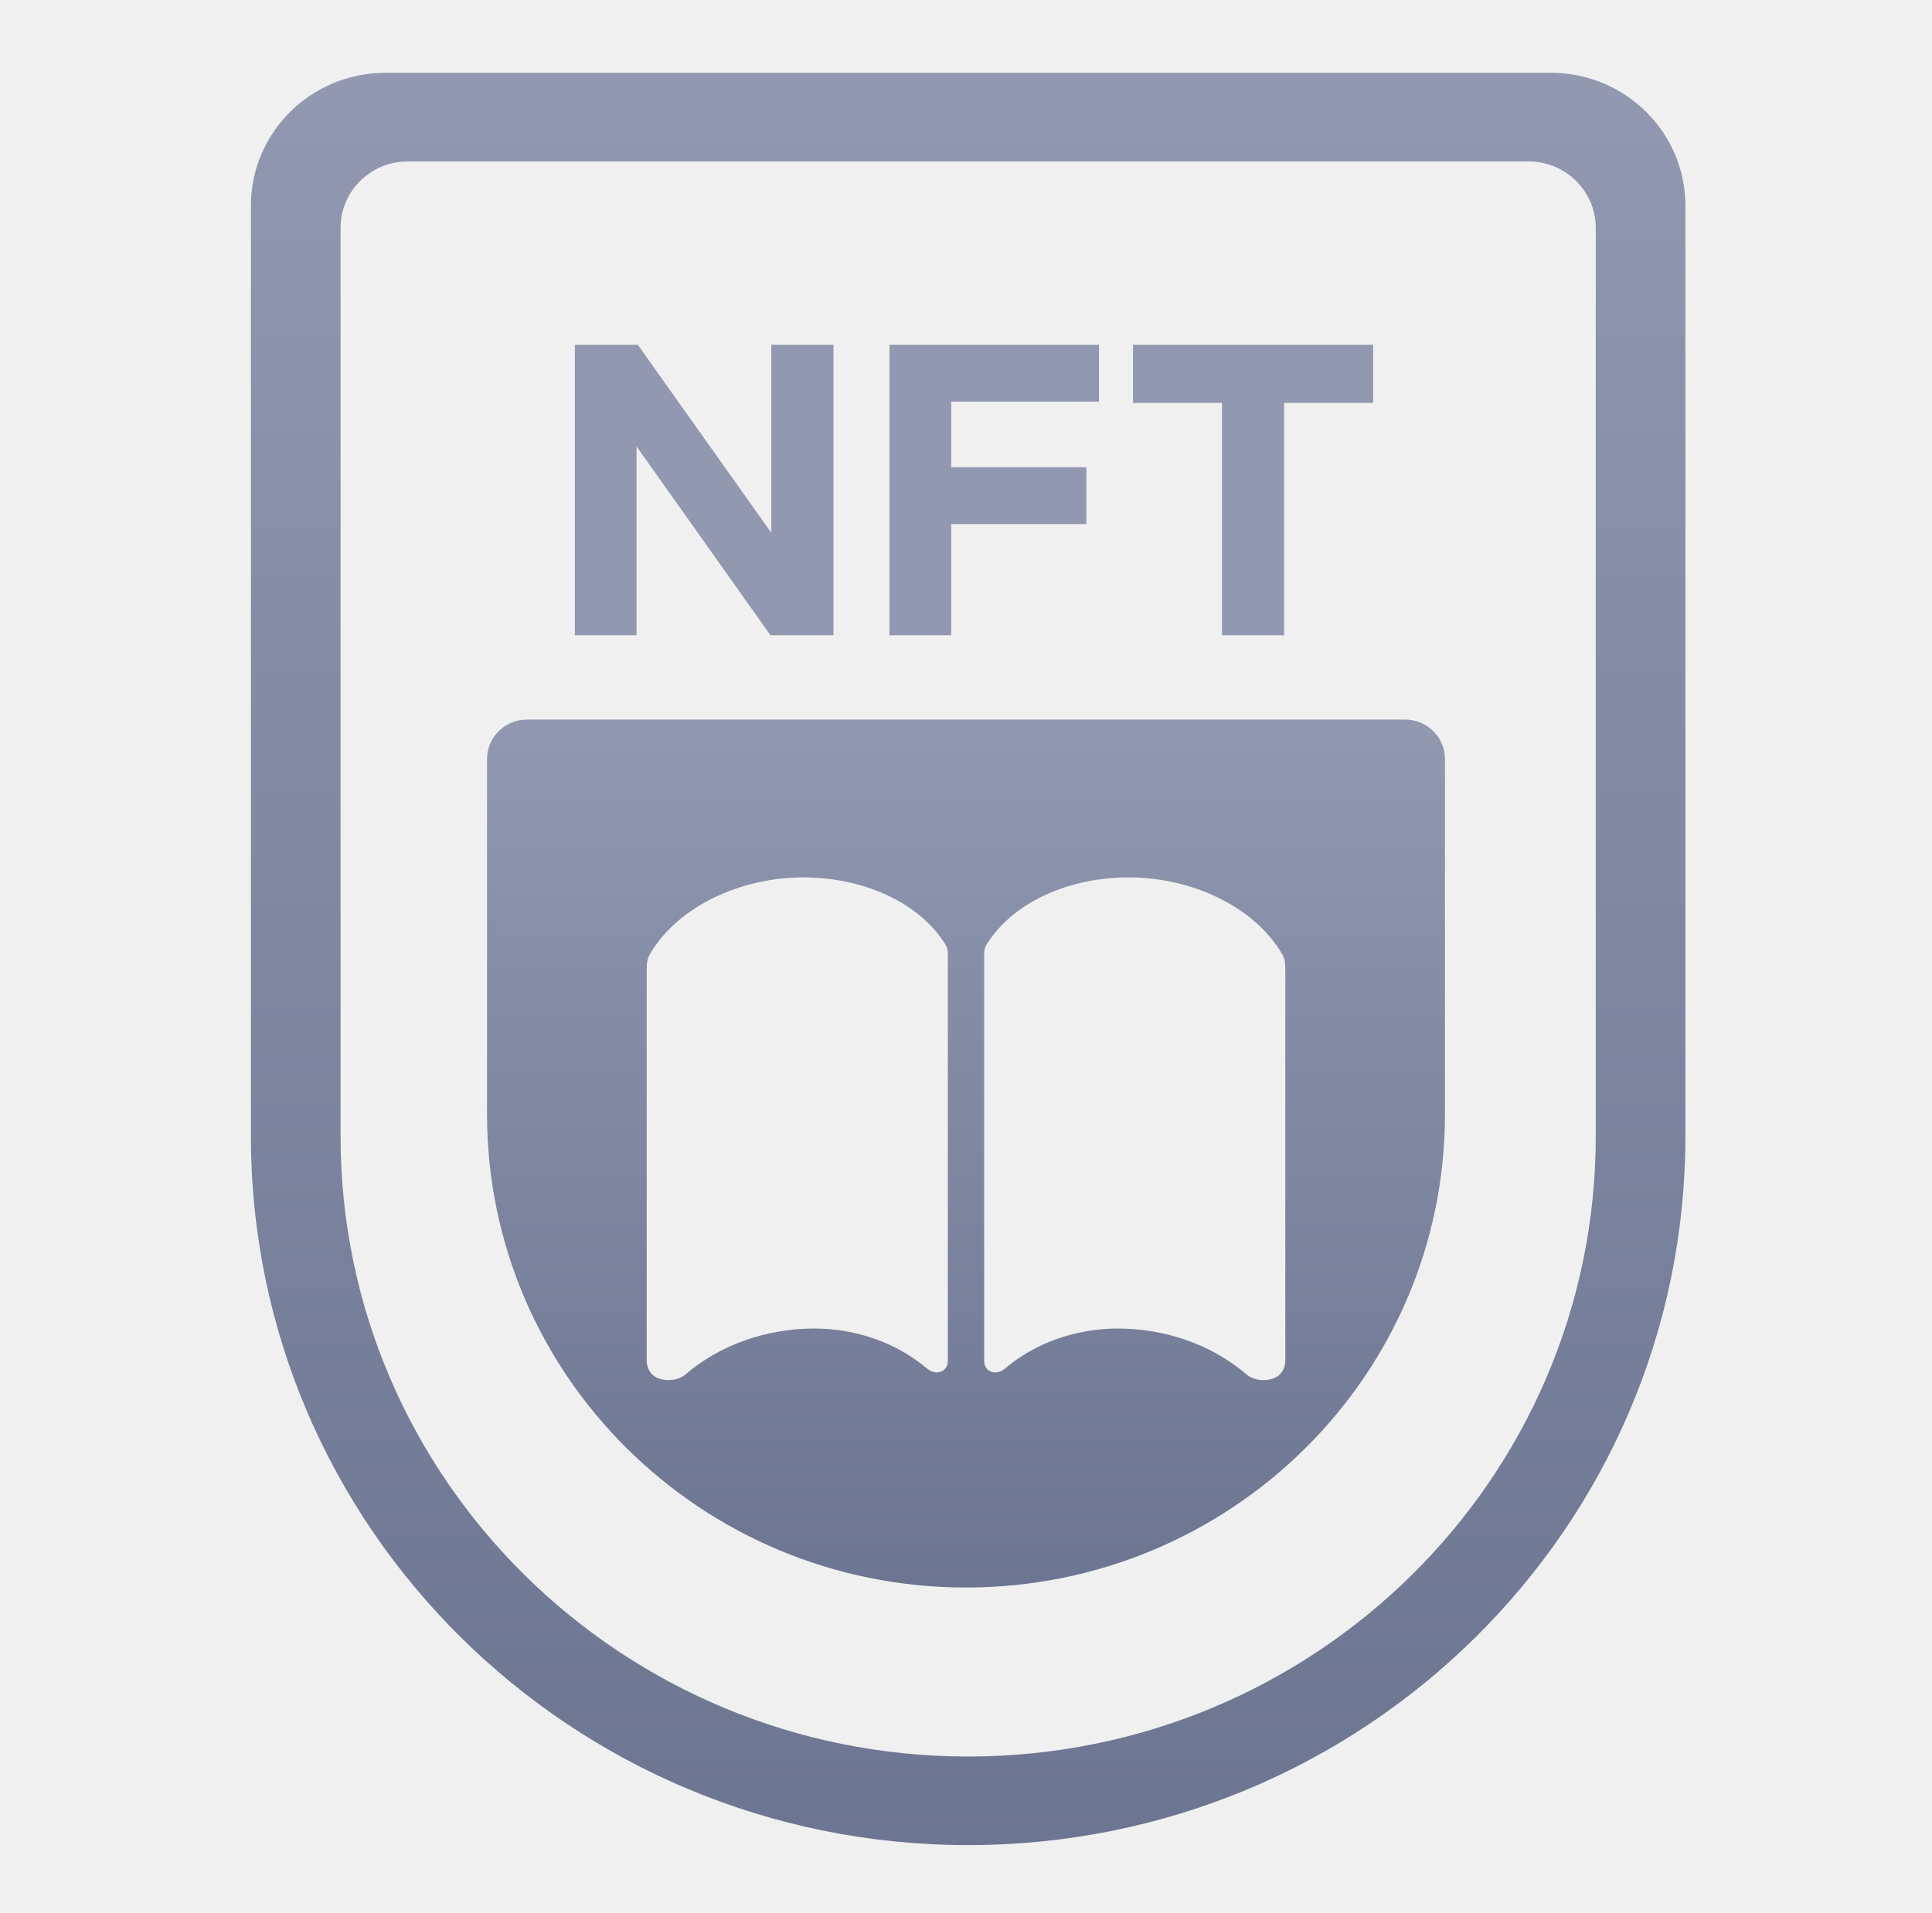
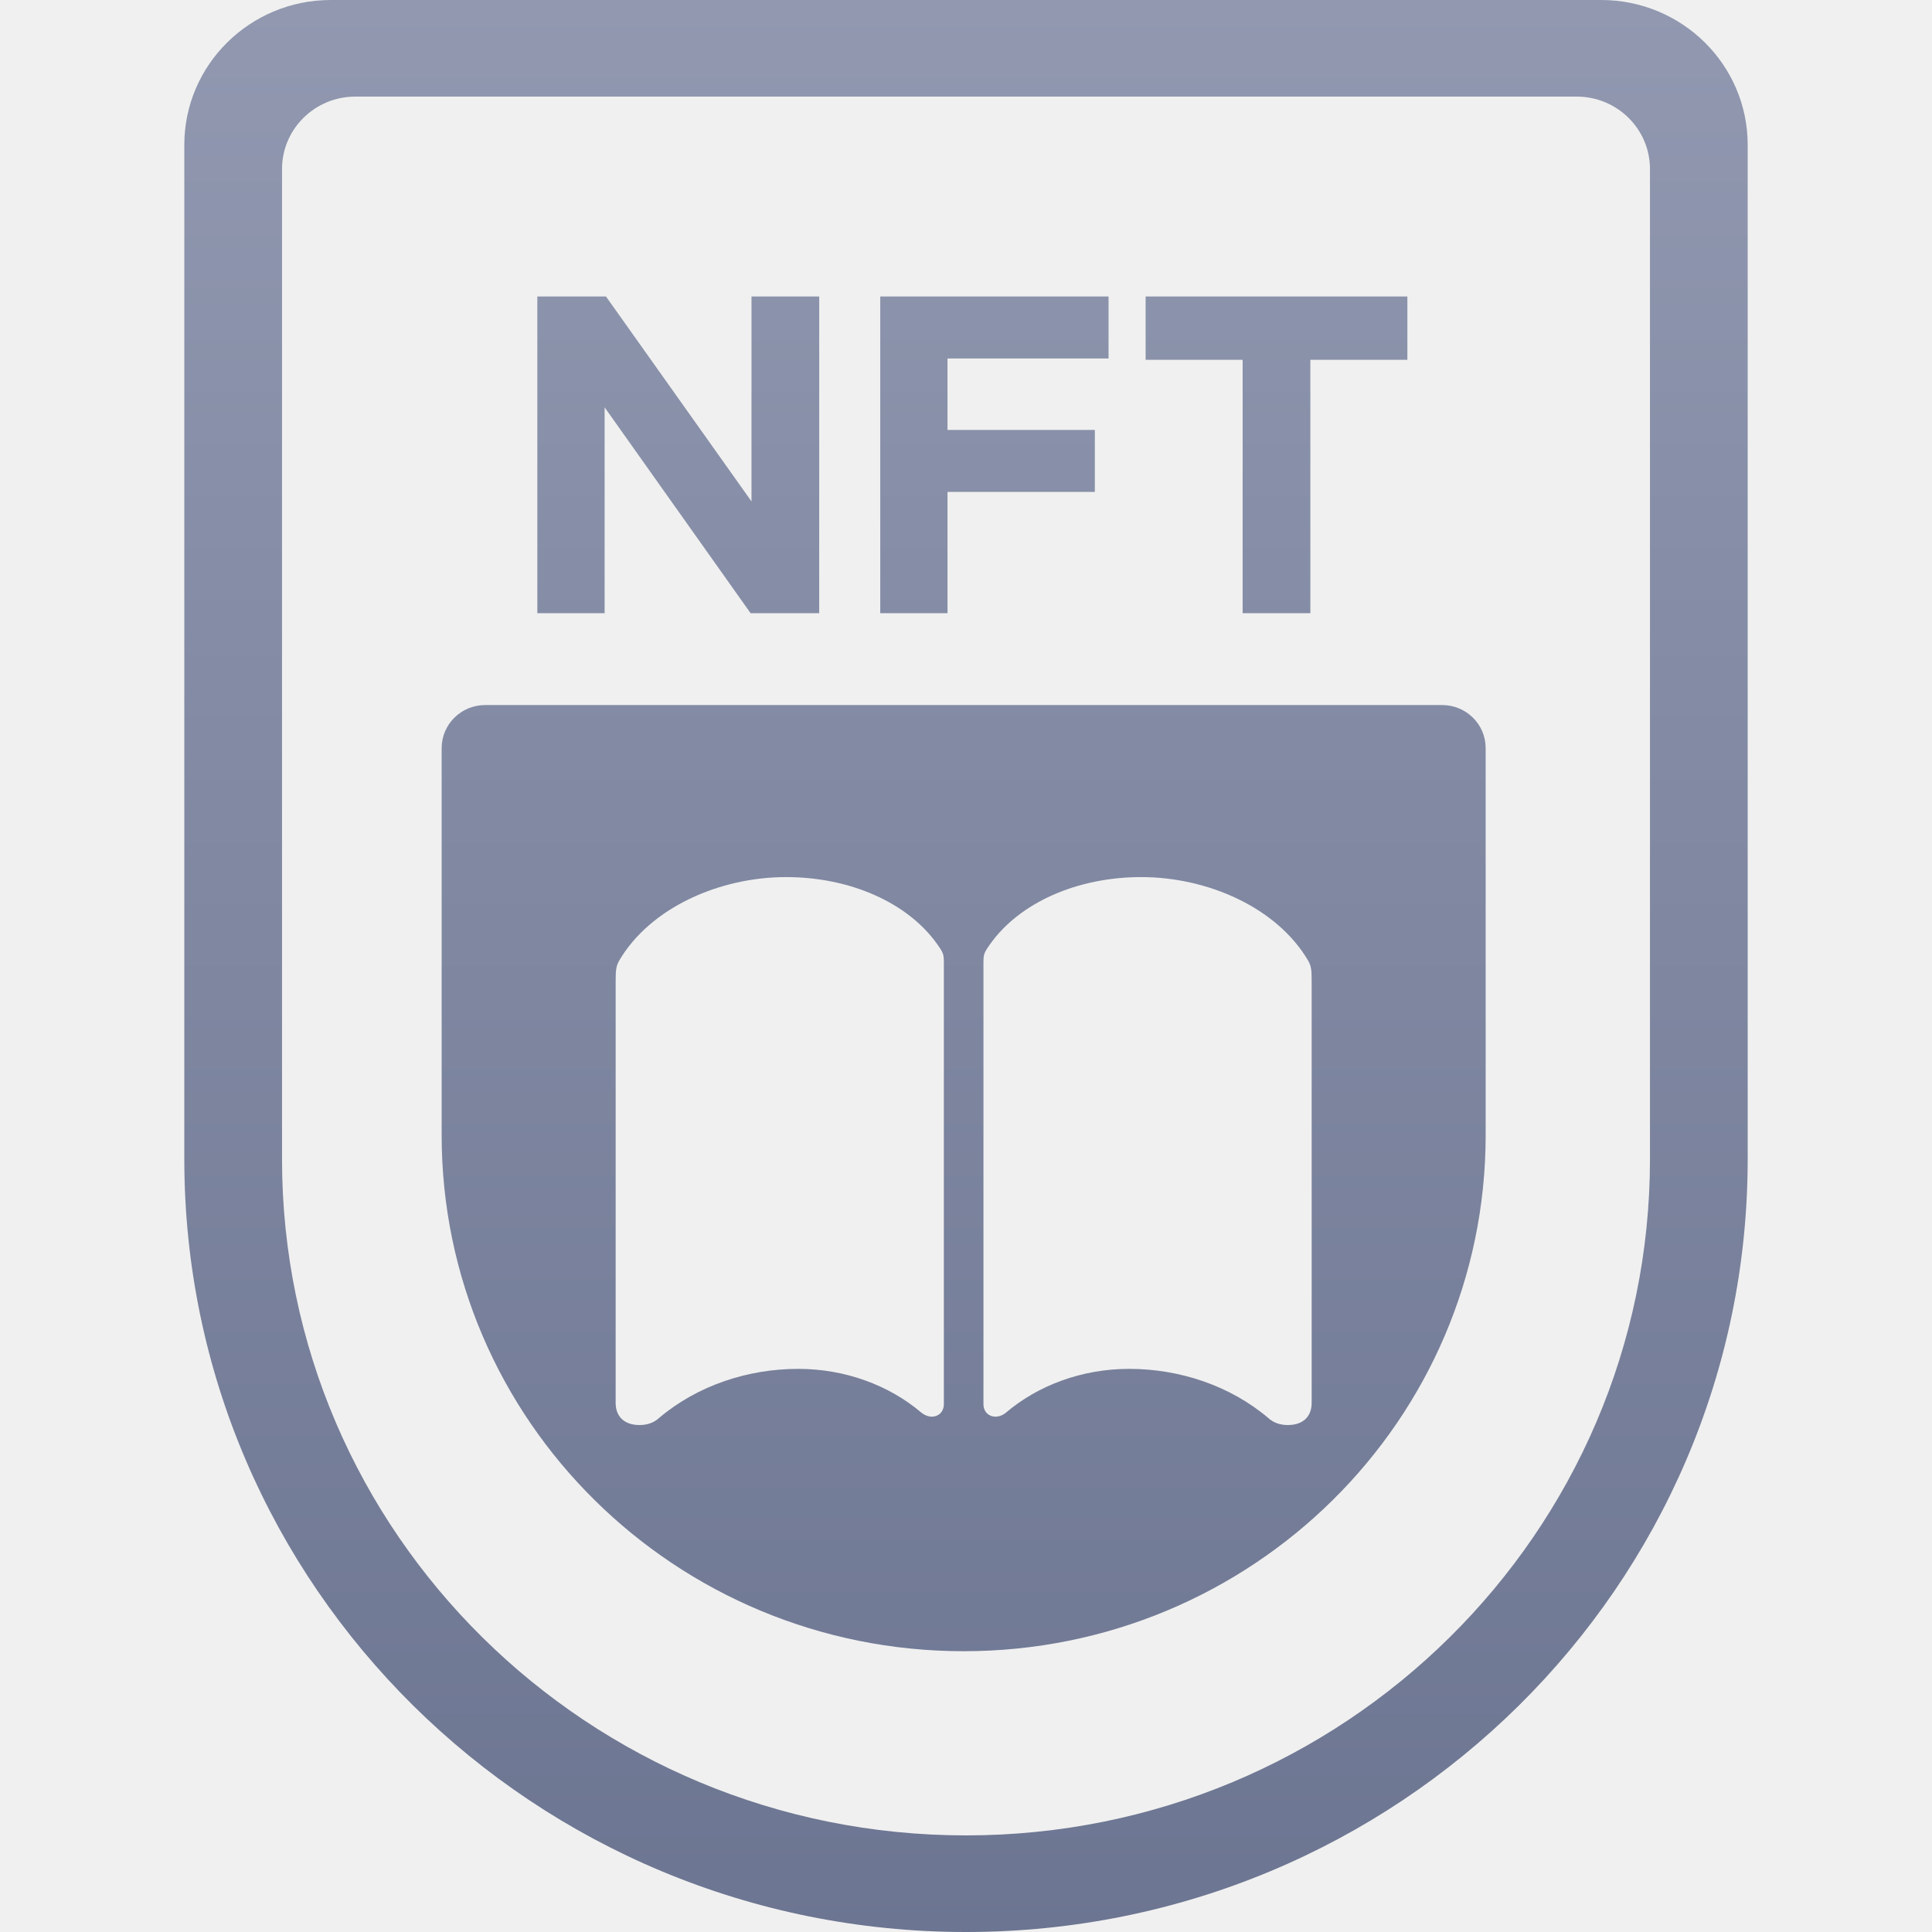
- <svg xmlns="http://www.w3.org/2000/svg" width="102" height="101" viewBox="0 0 102 101" fill="none">
-   <path fill-rule="evenodd" clip-rule="evenodd" d="M88.981 10.864C88.981 6.987 85.802 3.845 81.881 3.845H20.347C16.426 3.845 13.247 6.987 13.247 10.864V60C13.247 80.675 30.2 97.436 51.114 97.436C72.027 97.436 88.981 80.675 88.981 60V10.864ZM84.248 12.034C84.248 10.096 82.658 8.524 80.698 8.524H21.53C19.57 8.524 17.98 10.096 17.98 12.034V60C17.98 78.091 32.815 92.757 51.114 92.757C69.413 92.757 84.248 78.091 84.248 60V12.034Z" fill="url(#paint0_linear_1049_3213)" />
-   <path fill-rule="evenodd" clip-rule="evenodd" d="M74.18 38C75.344 38 76.287 38.933 76.287 40.083V58.833C76.287 72.64 64.966 83.833 51 83.833C37.034 83.833 25.713 72.64 25.713 58.833V40.083C25.713 38.933 26.656 38 27.82 38H74.18ZM34.318 50.371C35.826 47.81 39.178 46.333 42.399 46.333C45.488 46.333 48.299 47.563 49.734 49.604C50.012 49.995 50.041 50.082 50.041 50.458V71.865C50.041 72.242 49.778 72.473 49.456 72.473C49.295 72.473 49.104 72.401 48.943 72.27C47.391 70.953 45.269 70.157 42.985 70.157C40.54 70.157 38.095 70.968 36.25 72.531C35.987 72.777 35.65 72.878 35.299 72.878C34.567 72.878 34.142 72.473 34.142 71.807V51.385C34.142 50.849 34.157 50.661 34.318 50.371ZM52.267 49.604C53.701 47.563 56.512 46.333 59.601 46.333C62.822 46.333 66.175 47.81 67.683 50.371C67.844 50.647 67.859 50.849 67.859 51.385V71.807C67.859 72.473 67.434 72.878 66.702 72.878C66.351 72.878 66.014 72.777 65.75 72.531C63.906 70.968 61.461 70.157 59.016 70.157C56.732 70.157 54.609 70.953 53.057 72.27C52.911 72.401 52.706 72.473 52.545 72.473C52.223 72.473 51.959 72.242 51.959 71.865V50.458C51.959 50.082 51.989 49.995 52.267 49.604Z" fill="url(#paint1_linear_1049_3213)" />
-   <path fill-rule="evenodd" clip-rule="evenodd" d="M44.003 18.208H40.722V28.135L33.674 18.208H30.349V33.548H33.607V23.577L40.678 33.548H44.003V18.208ZM58.02 21.21H50.218V24.673H57.355V27.675H50.218V33.548H46.959V18.208H58.02V21.21ZM72.495 18.208V21.276H67.795V33.548H64.515V21.276H59.816V18.208H72.495Z" fill="#9198B0" />
+ <svg xmlns="http://www.w3.org/2000/svg" width="80" height="80" viewBox="0 0 80 80" fill="none">
+   <g clip-path="url(#clip0_1408_12555)">
+     <path fill-rule="evenodd" clip-rule="evenodd" d="M72.368 6C72.368 2.686 69.651 0 66.299 0H13.701C10.349 0 7.632 2.686 7.632 6V48C7.632 65.673 22.124 80 40 80C57.876 80 72.368 65.673 72.368 48V6ZM68.322 7C68.322 5.343 66.964 4 65.288 4H14.713C13.037 4 11.678 5.343 11.678 7V48C11.678 63.464 24.359 76 40 76C55.642 76 68.322 63.464 68.322 48V7Z" fill="url(#paint0_linear_1408_12555)" />
+     <path fill-rule="evenodd" clip-rule="evenodd" d="M59.717 29.195C60.712 29.195 61.518 29.992 61.518 30.976V47.003C61.518 58.805 51.84 68.373 39.903 68.373C27.965 68.373 18.288 58.805 18.288 47.003V30.976C18.288 29.992 19.094 29.195 20.089 29.195H59.717ZM25.643 39.77C26.932 37.58 29.798 36.318 32.551 36.318C35.191 36.318 37.594 37.37 38.821 39.114C39.058 39.448 39.083 39.523 39.083 39.844V58.142C39.083 58.464 38.858 58.662 38.583 58.662C38.445 58.662 38.282 58.6 38.145 58.489C36.818 57.363 35.004 56.682 33.051 56.682C30.962 56.682 28.872 57.375 27.295 58.712C27.07 58.922 26.782 59.008 26.482 59.008C25.856 59.008 25.493 58.662 25.493 58.093V40.636C25.493 40.178 25.506 40.017 25.643 39.77ZM40.985 39.114C42.212 37.37 44.615 36.318 47.255 36.318C50.008 36.318 52.874 37.58 54.163 39.77C54.301 40.005 54.313 40.178 54.313 40.636V58.093C54.313 58.662 53.95 59.008 53.325 59.008C53.024 59.008 52.736 58.922 52.511 58.712C50.934 57.375 48.844 56.682 46.755 56.682C44.802 56.682 42.988 57.363 41.661 58.489C41.536 58.6 41.361 58.662 41.223 58.662C40.948 58.662 40.723 58.464 40.723 58.142V39.844C40.723 39.523 40.748 39.448 40.985 39.114Z" fill="url(#paint1_linear_1408_12555)" />
+     <path fill-rule="evenodd" clip-rule="evenodd" d="M33.922 12.278H31.118V20.763L25.093 12.278H22.25V25.39H25.036V16.867L31.08 25.39H33.922V12.278ZM45.903 14.844H39.234V17.803H45.335V20.37H39.234V25.39H36.449V12.278H45.903V14.844ZM58.276 12.278V14.9H54.259V25.39H51.455V14.9H47.438V12.278H58.276Z" fill="url(#paint2_linear_1408_12555)" />
+   </g>
  <defs>
-     <linearGradient id="paint0_linear_1049_3213" x1="51.114" y1="3.845" x2="51.114" y2="97.436" gradientUnits="userSpaceOnUse">
+     <linearGradient id="paint0_linear_1408_12555" x1="40" y1="0" x2="40" y2="80" gradientUnits="userSpaceOnUse">
      <stop stop-color="#9198B0" />
      <stop offset="1" stop-color="#6C7591" />
    </linearGradient>
-     <linearGradient id="paint1_linear_1049_3213" x1="51" y1="38" x2="51" y2="83.833" gradientUnits="userSpaceOnUse">
+     <linearGradient id="paint1_linear_1408_12555" x1="40" y1="0" x2="40" y2="80" gradientUnits="userSpaceOnUse">
      <stop stop-color="#9198B0" />
      <stop offset="1" stop-color="#6C7591" />
    </linearGradient>
+     <linearGradient id="paint2_linear_1408_12555" x1="40" y1="0" x2="40" y2="80" gradientUnits="userSpaceOnUse">
+       <stop stop-color="#9198B0" />
+       <stop offset="1" stop-color="#6C7591" />
+     </linearGradient>
+     <clipPath id="clip0_1408_12555">
+       <rect width="80" height="80" fill="white" />
+     </clipPath>
  </defs>
</svg>
